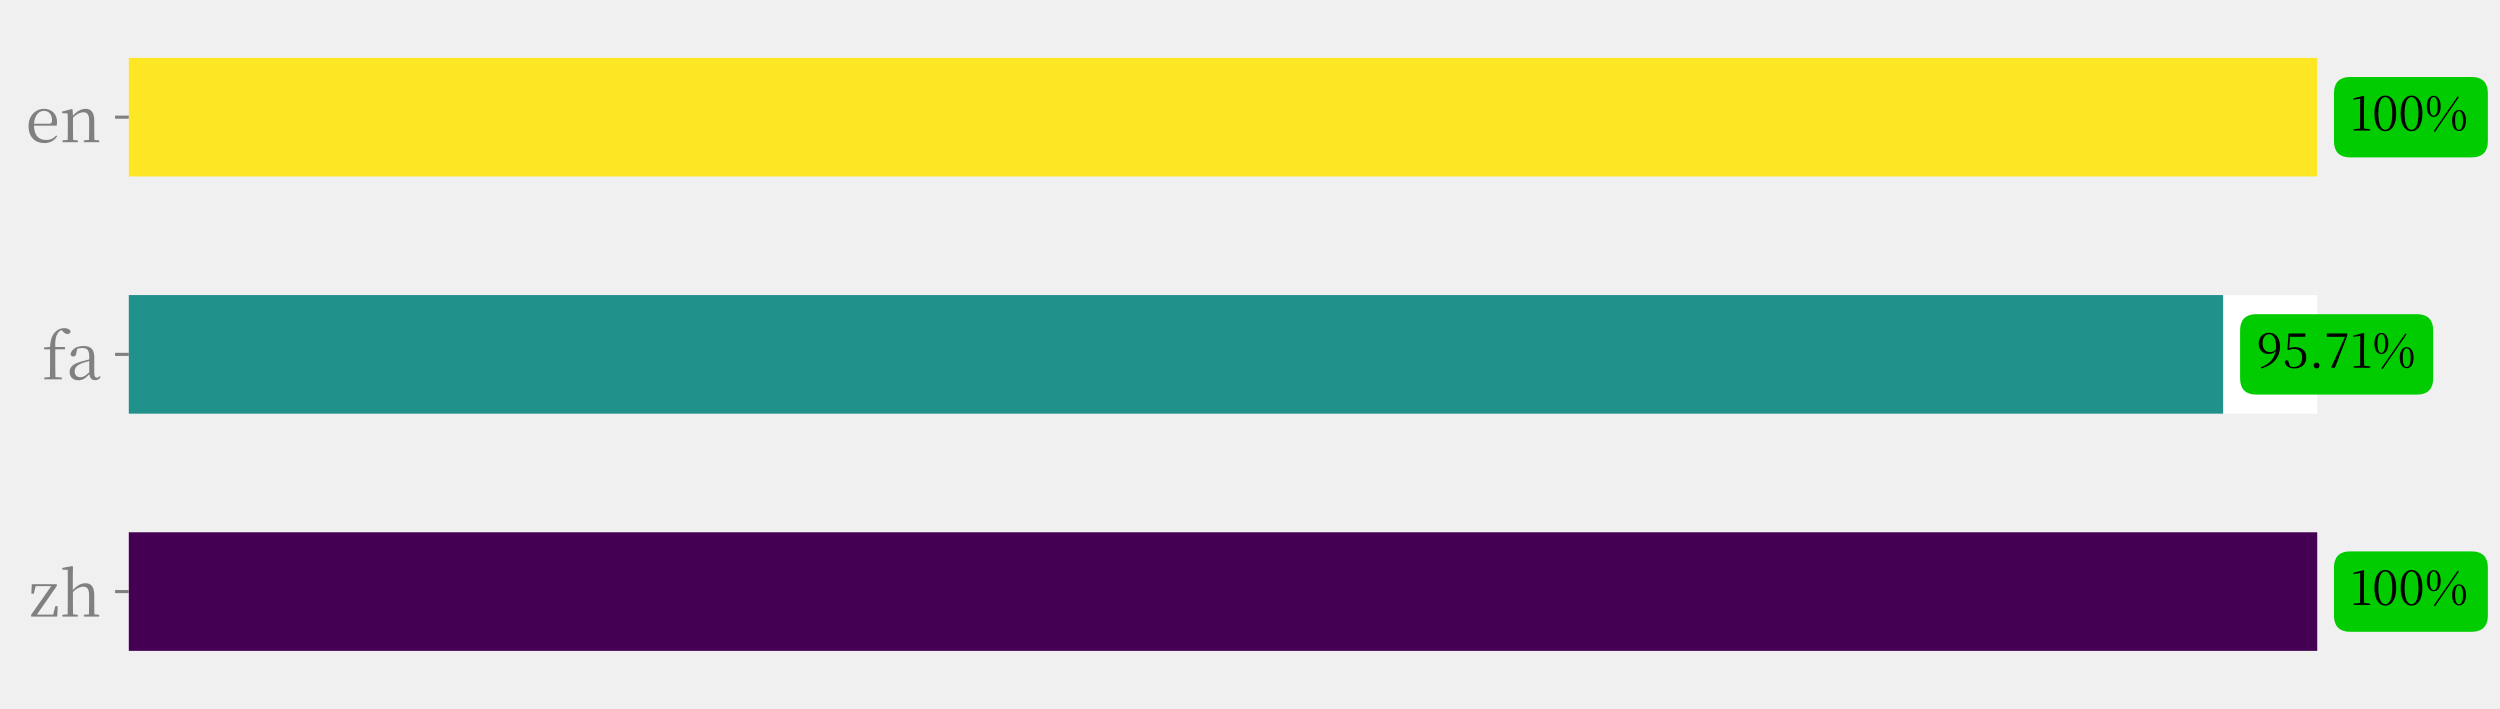
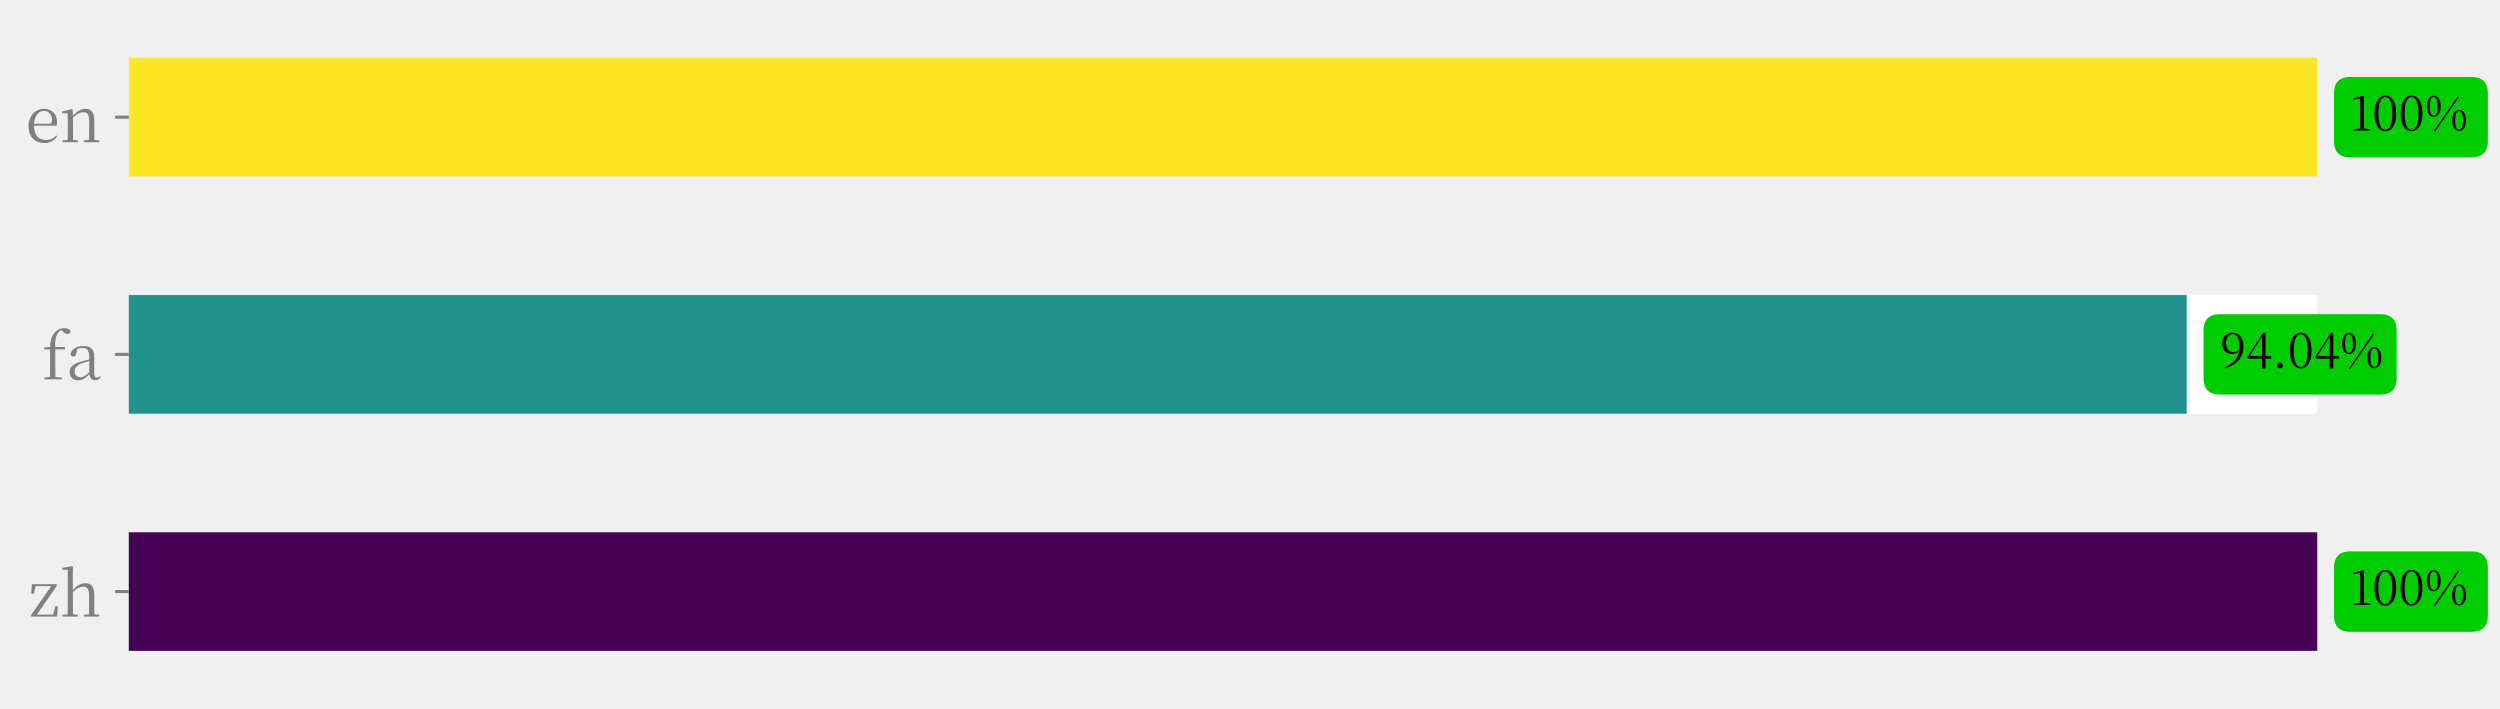
<svg xmlns="http://www.w3.org/2000/svg" xmlns:xlink="http://www.w3.org/1999/xlink" width="637.441pt" height="180.72pt" viewBox="0 0 637.441 180.72" version="1.1">
  <defs>
    <style type="text/css">*{stroke-linejoin: round; stroke-linecap: butt}</style>
  </defs>
  <g id="figure_1">
    <g id="patch_1">
      <path d="M 0 180.72  L 637.441 180.72  L 637.441 0  L 0 0  L 0 180.72  z " style="fill: none" />
    </g>
    <g id="axes_1">
      <g id="patch_2">
        <path d="M 32.84 173.52  L 590.84 173.52  L 590.84 7.2  L 32.84 7.2  L 32.84 173.52  z " style="fill: none" />
      </g>
      <g id="patch_3">
-         <path d="M 32.84 165.96  L 590.84 165.96  L 590.84 135.72  L 32.84 135.72  z " clip-path="url(#pc9b97719f1)" style="fill: #440154" />
+         <path d="M 32.84 165.96  L 590.84 165.96  L 590.84 135.72  L 32.84 135.72  z " clip-path="url(#pcc44546757)" style="fill: #440154" />
      </g>
      <g id="patch_4">
-         <path d="M 590.84 165.96  L 590.84 165.96  L 590.84 135.72  L 590.84 135.72  z " clip-path="url(#pc9b97719f1)" style="fill: #ffffff" />
+         <path d="M 590.84 165.96  L 590.84 165.96  L 590.84 135.72  L 590.84 135.72  z " clip-path="url(#pcc44546757)" style="fill: #ffffff" />
      </g>
      <g id="patch_5">
-         <path d="M 32.84 105.48  L 566.902 105.48  L 566.902 75.24  L 32.84 75.24  z " clip-path="url(#pc9b97719f1)" style="fill: #21918c" />
+         <path d="M 32.84 105.48  L 557.583 105.48  L 557.583 75.24  L 32.84 75.24  z " clip-path="url(#pcc44546757)" style="fill: #21918c" />
      </g>
      <g id="patch_6">
-         <path d="M 566.902 105.48  L 590.84 105.48  L 590.84 75.24  L 566.902 75.24  z " clip-path="url(#pc9b97719f1)" style="fill: #ffffff" />
+         <path d="M 557.583 105.48  L 590.84 105.48  L 590.84 75.24  L 557.583 75.24  z " clip-path="url(#pcc44546757)" style="fill: #ffffff" />
      </g>
      <g id="patch_7">
-         <path d="M 32.84 45  L 590.84 45  L 590.84 14.76  L 32.84 14.76  z " clip-path="url(#pc9b97719f1)" style="fill: #fde725" />
+         <path d="M 32.84 45  L 590.84 45  L 590.84 14.76  L 32.84 14.76  z " clip-path="url(#pcc44546757)" style="fill: #fde725" />
      </g>
      <g id="patch_8">
-         <path d="M 590.84 45  L 590.84 45  L 590.84 14.76  L 590.84 14.76  z " clip-path="url(#pc9b97719f1)" style="fill: #ffffff" />
+         <path d="M 590.84 45  L 590.84 45  L 590.84 14.76  L 590.84 14.76  z " clip-path="url(#pcc44546757)" style="fill: #ffffff" />
      </g>
      <g id="matplotlib.axis_1" />
      <g id="matplotlib.axis_2">
        <g id="ytick_1">
          <g id="line2d_1">
            <defs>
-               <path id="mff74a84043" d="M 0 0  L -3.5 0  " style="stroke: #808080; stroke-width: 0.8" />
+               <path id="m8323671d14" d="M 0 0  L -3.5 0  " style="stroke: #808080; stroke-width: 0.8" />
            </defs>
            <g>
-               <use xlink:href="#mff74a84043" x="32.84" y="150.84" style="fill: #808080; stroke: #808080; stroke-width: 0.8" />
+               <use xlink:href="#m8323671d14" x="32.84" y="150.84" style="fill: #808080; stroke: #808080; stroke-width: 0.8" />
            </g>
          </g>
          <g id="text_1">
            <text style="fill: #808080; font: 16px 'Noto Sans CJK SC Regular', '思源等宽', '黑体', 'Noto Serif CJK SC', '思源宋体', 'Noto Sans Mono CJK SC Regularsans-serif', sans-serif; text-anchor: end" x="25.84" y="157.208" transform="rotate(-0 25.84 157.2075)">zh</text>
          </g>
        </g>
        <g id="ytick_2">
          <g id="line2d_2">
            <g>
-               <use xlink:href="#mff74a84043" x="32.84" y="90.36" style="fill: #808080; stroke: #808080; stroke-width: 0.8" />
+               <use xlink:href="#m8323671d14" x="32.84" y="90.36" style="fill: #808080; stroke: #808080; stroke-width: 0.8" />
            </g>
          </g>
          <g id="text_2">
            <text style="fill: #808080; font: 16px 'Noto Sans CJK SC Regular', '思源等宽', '黑体', 'Noto Serif CJK SC', '思源宋体', 'Noto Sans Mono CJK SC Regularsans-serif', sans-serif; text-anchor: end" x="25.84" y="96.728" transform="rotate(-0 25.84 96.7275)">fa</text>
          </g>
        </g>
        <g id="ytick_3">
          <g id="line2d_3">
            <g>
-               <use xlink:href="#mff74a84043" x="32.84" y="29.88" style="fill: #808080; stroke: #808080; stroke-width: 0.8" />
+               <use xlink:href="#m8323671d14" x="32.84" y="29.88" style="fill: #808080; stroke: #808080; stroke-width: 0.8" />
            </g>
          </g>
          <g id="text_3">
            <text style="fill: #808080; font: 16px 'Noto Sans CJK SC Regular', '思源等宽', '黑体', 'Noto Serif CJK SC', '思源宋体', 'Noto Sans Mono CJK SC Regularsans-serif', sans-serif; text-anchor: end" x="25.84" y="36.248" transform="rotate(-0 25.84 36.2475)">en</text>
          </g>
        </g>
      </g>
      <g id="text_4">
        <g id="patch_9">
          <path d="M 599.21 160.59  L 630.241 160.59  Q 633.841 160.59 633.841 156.99  L 633.841 144.69  Q 633.841 141.09 630.241 141.09  L 599.21 141.09  Q 595.61 141.09 595.61 144.69  L 595.61 156.99  Q 595.61 160.59 599.21 160.59  z " style="fill: #00cc00; stroke: #00cc00; stroke-linejoin: miter" />
        </g>
        <text style="font: 12px 'Noto Sans CJK SC Regular', '思源等宽', '黑体', 'Noto Serif CJK SC', '思源宋体', 'Noto Sans Mono CJK SC Regularsans-serif', sans-serif; text-anchor: start" x="599.21" y="154.241" transform="rotate(-0 599.21 154.2413)">100%</text>
      </g>
      <g id="text_5">
        <g id="patch_10">
-           <path d="M 575.272 100.11  L 616.299 100.11  Q 619.899 100.11 619.899 96.51  L 619.899 84.21  Q 619.899 80.61 616.299 80.61  L 575.272 80.61  Q 571.672 80.61 571.672 84.21  L 571.672 96.51  Q 571.672 100.11 575.272 100.11  z " style="fill: #00cc00; stroke: #00cc00; stroke-linejoin: miter" />
+           <path d="M 565.953 100.11  L 606.98 100.11  Q 610.58 100.11 610.58 96.51  L 610.58 84.21  Q 610.58 80.61 606.98 80.61  L 565.953 80.61  Q 562.353 80.61 562.353 84.21  L 562.353 96.51  Q 562.353 100.11 565.953 100.11  z " style="fill: #00cc00; stroke: #00cc00; stroke-linejoin: miter" />
        </g>
-         <text style="font: 12px 'Noto Sans CJK SC Regular', '思源等宽', '黑体', 'Noto Serif CJK SC', '思源宋体', 'Noto Sans Mono CJK SC Regularsans-serif', sans-serif; text-anchor: start" x="575.272" y="93.761" transform="rotate(-0 575.2718 93.76125)">95.71%</text>
+         <text style="font: 12px 'Noto Sans CJK SC Regular', '思源等宽', '黑体', 'Noto Serif CJK SC', '思源宋体', 'Noto Sans Mono CJK SC Regularsans-serif', sans-serif; text-anchor: start" x="565.953" y="93.761" transform="rotate(-0 565.9532 93.76125)">94.04%</text>
      </g>
      <g id="text_6">
        <g id="patch_11">
          <path d="M 599.21 39.63  L 630.241 39.63  Q 633.841 39.63 633.841 36.03  L 633.841 23.73  Q 633.841 20.13 630.241 20.13  L 599.21 20.13  Q 595.61 20.13 595.61 23.73  L 595.61 36.03  Q 595.61 39.63 599.21 39.63  z " style="fill: #00cc00; stroke: #00cc00; stroke-linejoin: miter" />
        </g>
        <text style="font: 12px 'Noto Sans CJK SC Regular', '思源等宽', '黑体', 'Noto Serif CJK SC', '思源宋体', 'Noto Sans Mono CJK SC Regularsans-serif', sans-serif; text-anchor: start" x="599.21" y="33.281" transform="rotate(-0 599.21 33.28125)">100%</text>
      </g>
    </g>
  </g>
  <defs>
-     <clipPath id="pc9b97719f1">
+     <clipPath id="pcc44546757">
      <rect x="32.84" y="7.2" width="558" height="166.32" />
    </clipPath>
  </defs>
</svg>
